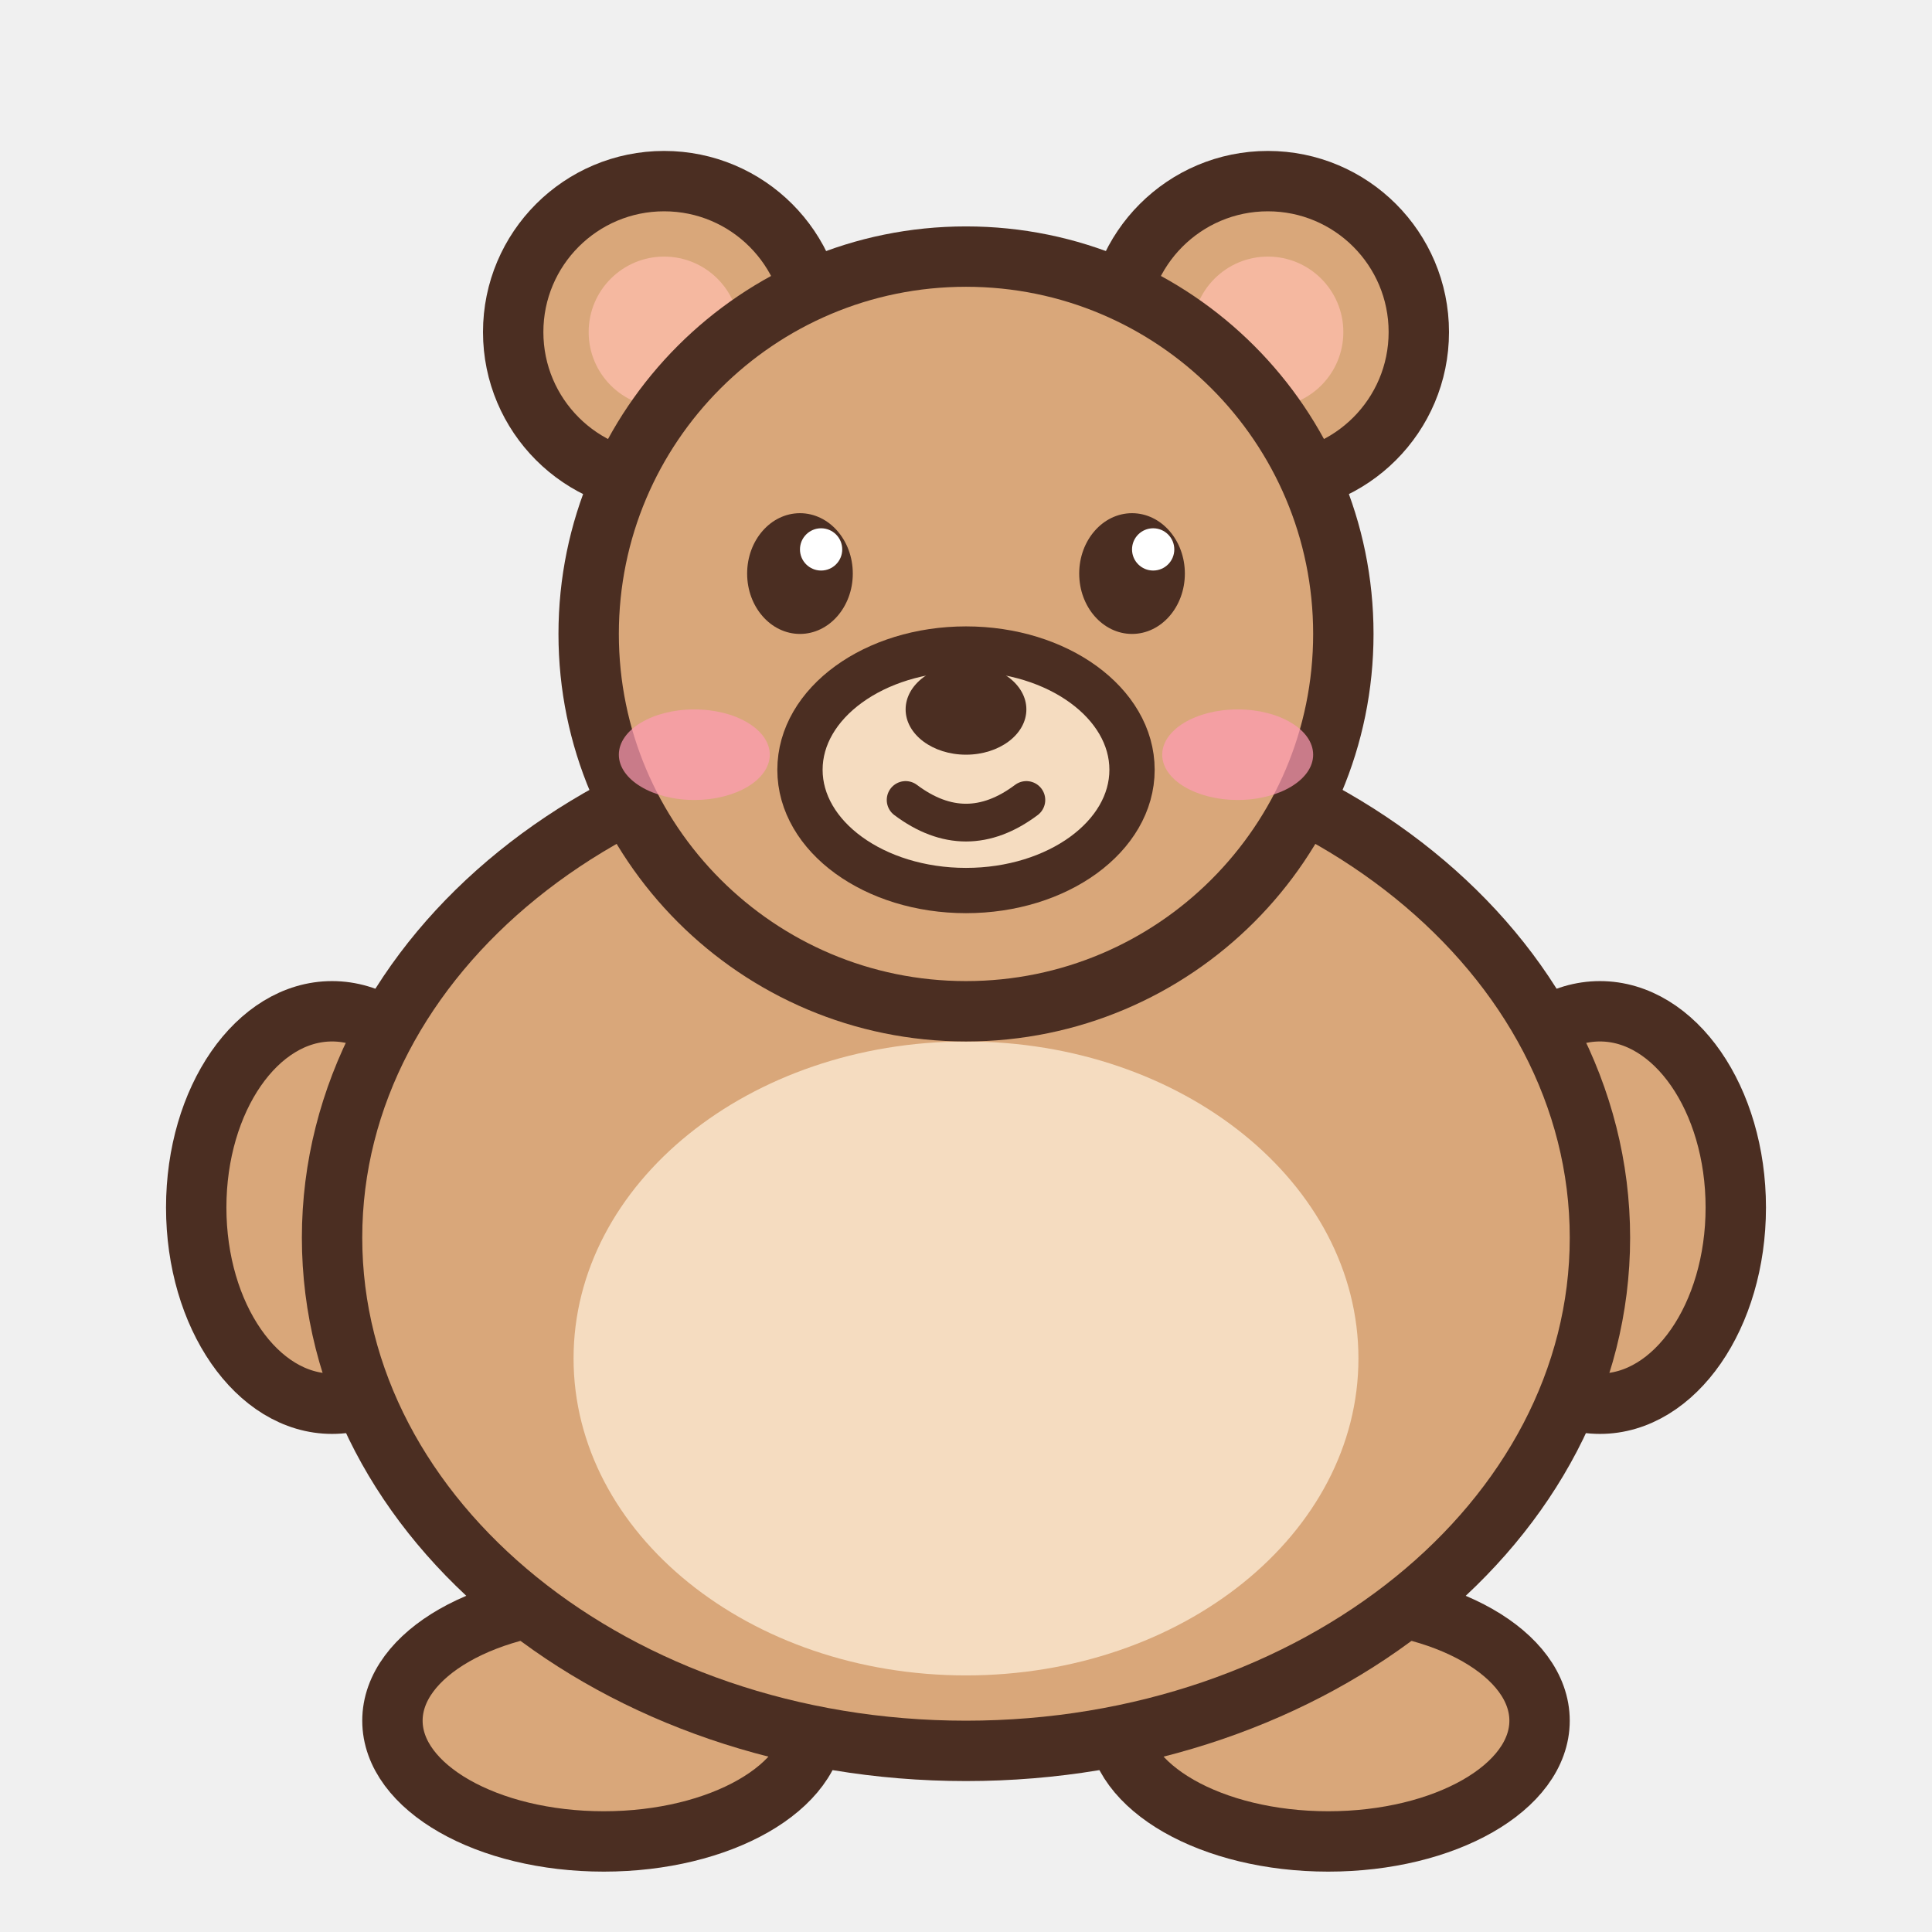
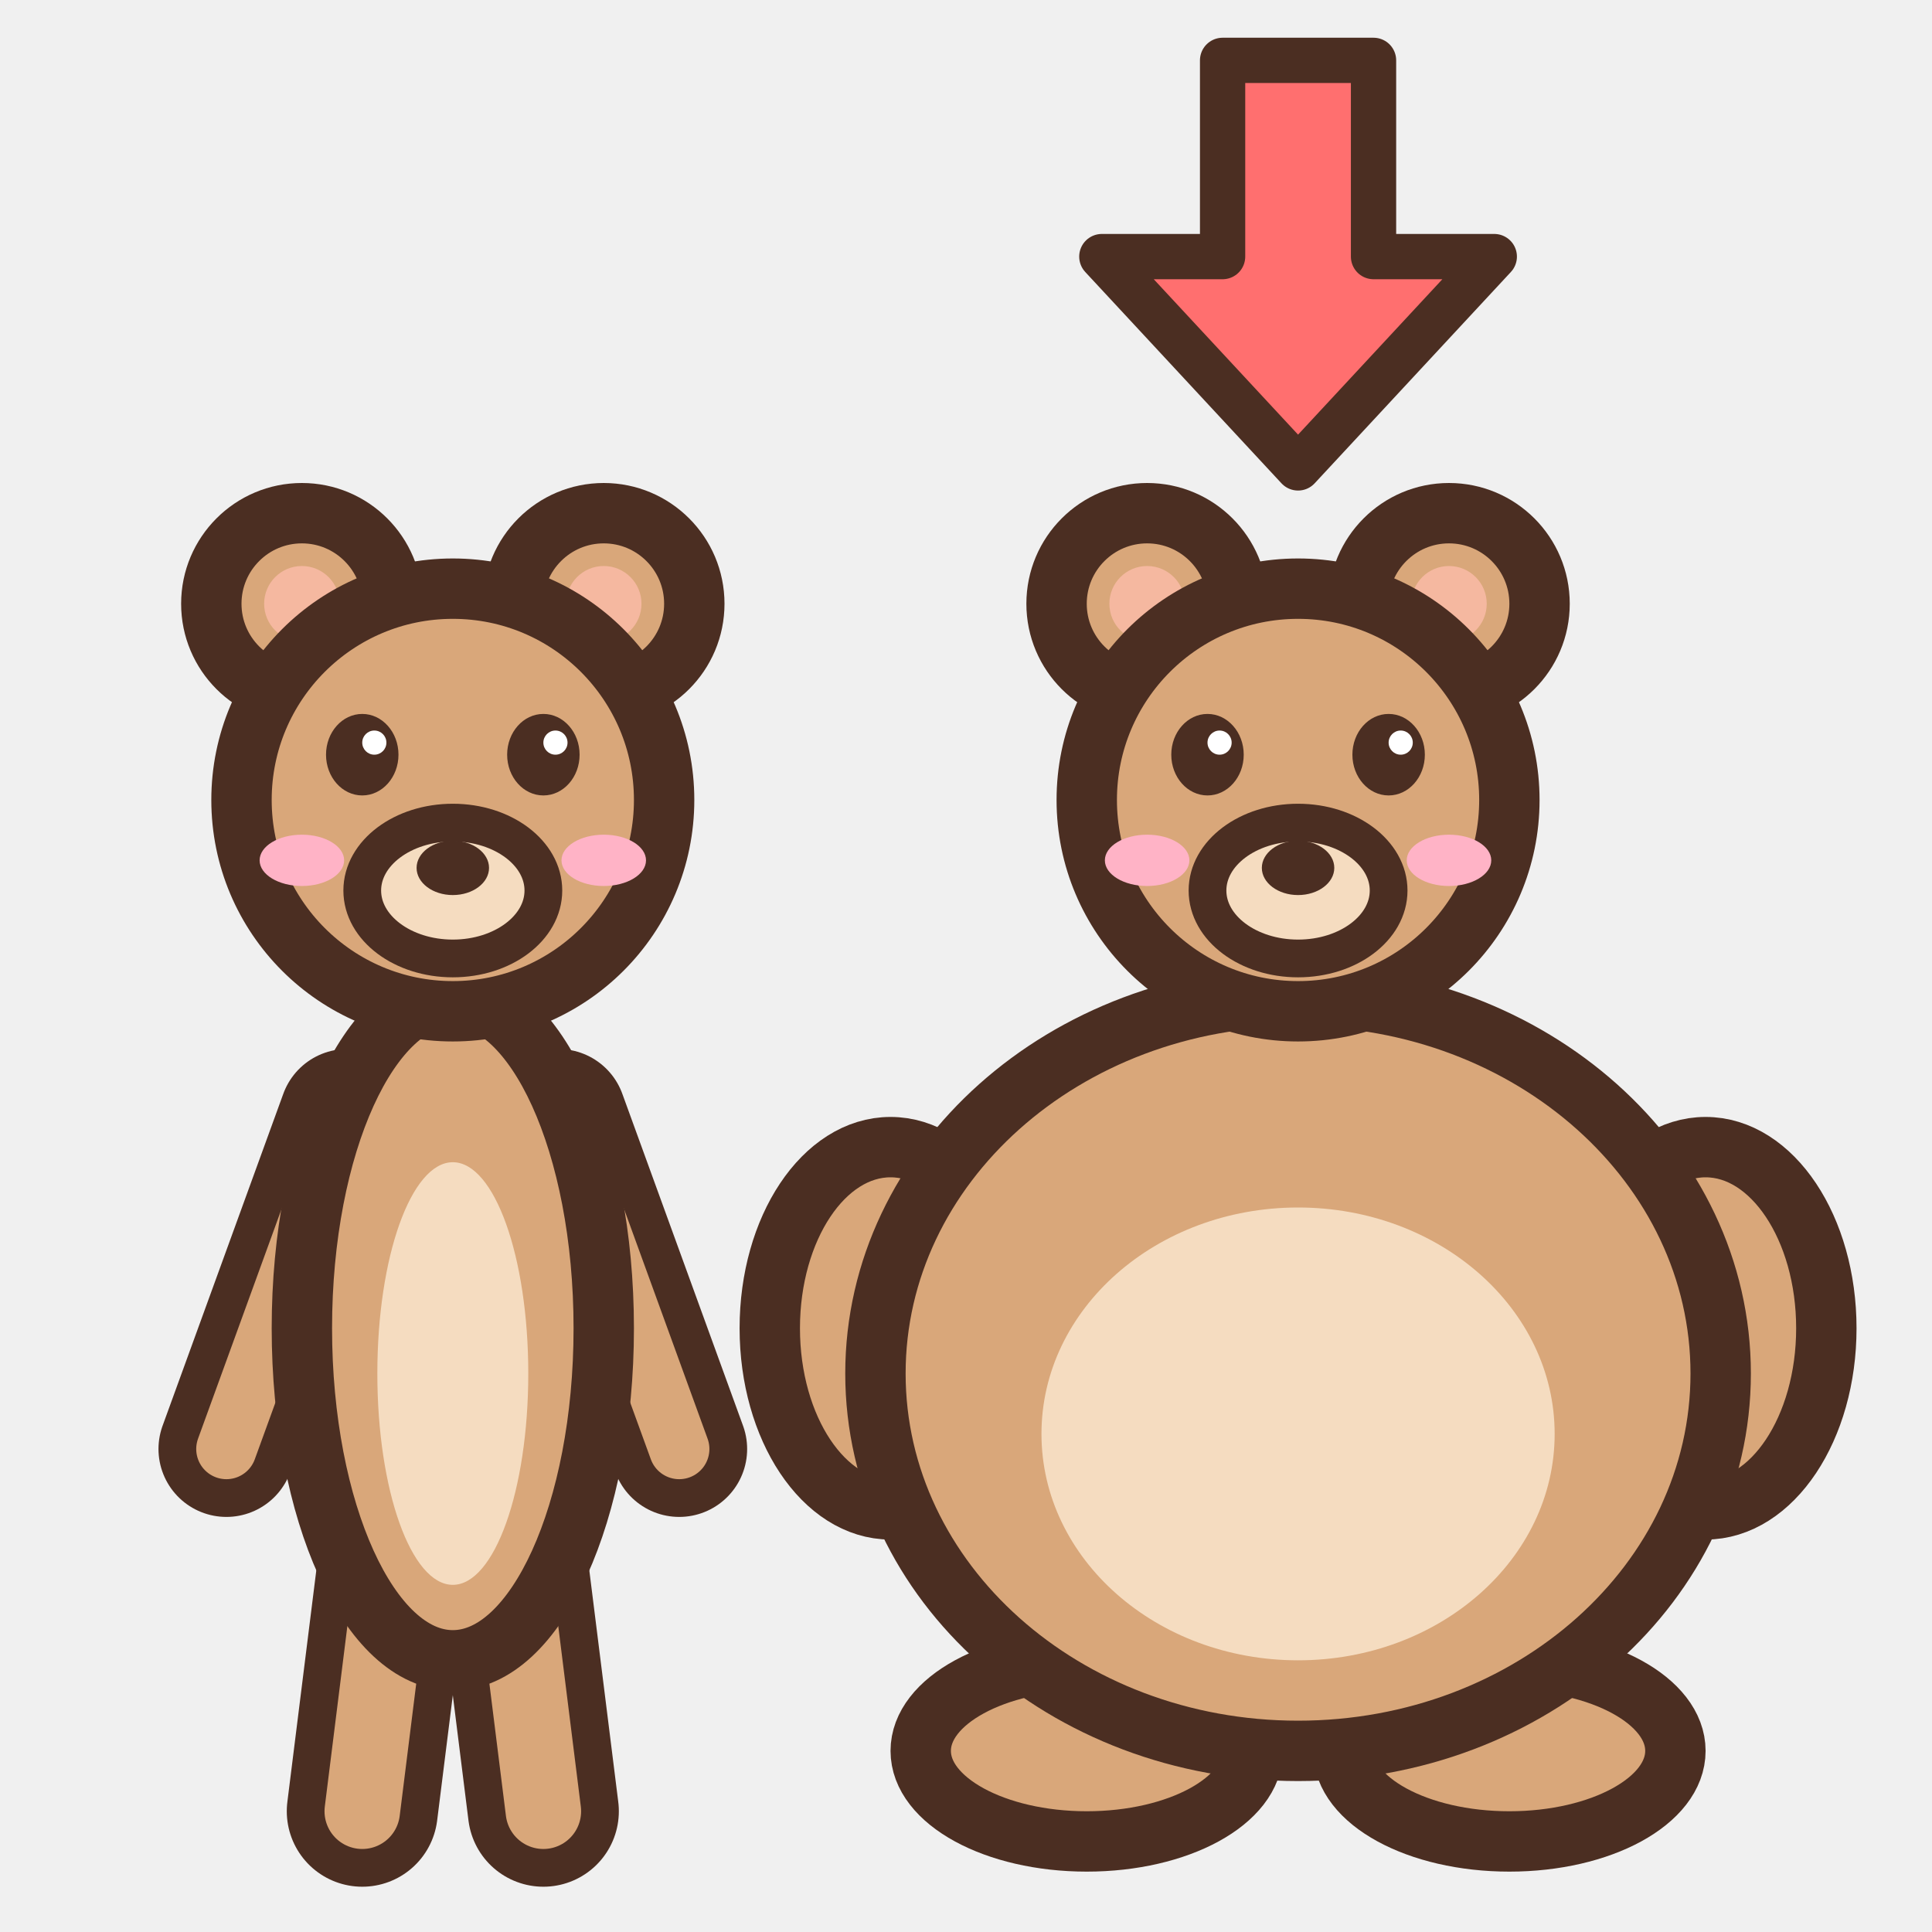
<svg xmlns="http://www.w3.org/2000/svg" viewBox="0 0 128 128">
  <g stroke="#4b2e22" stroke-width="4" stroke-linejoin="round" stroke-linecap="round">
-     <circle cx="44" cy="22" r="10" fill="#d9a77a" />
-     <circle cx="84" cy="22" r="10" fill="#d9a77a" />
-     <circle cx="44" cy="22" r="5" fill="#f5b8a0" stroke="none" />
-     <circle cx="84" cy="22" r="5" fill="#f5b8a0" stroke="none" />
-     <ellipse cx="22" cy="80" rx="9" ry="13" fill="#d9a77a" />
-     <ellipse cx="106" cy="80" rx="9" ry="13" fill="#d9a77a" />
-     <ellipse cx="40" cy="114" rx="14" ry="8" fill="#d9a77a" />
-     <ellipse cx="88" cy="114" rx="14" ry="8" fill="#d9a77a" />
-     <ellipse cx="64" cy="82" rx="42" ry="34" fill="#d9a77a" />
-     <ellipse cx="64" cy="90" rx="26" ry="21" fill="#f5dcc0" stroke="none" />
-     <circle cx="64" cy="42" r="25" fill="#d9a77a" />
-     <ellipse cx="64" cy="51" rx="11" ry="8" fill="#f5dcc0" stroke-width="3" />
-     <ellipse cx="64" cy="47" rx="4" ry="3" fill="#4b2e22" stroke="none" />
-     <path d="M60 53q4 3 8 0" fill="none" stroke-width="2.5" />
-     <g stroke="none">
-       <ellipse cx="53" cy="38" rx="3.5" ry="4.0" fill="#4b2e22" />
-       <ellipse cx="75" cy="38" rx="3.5" ry="4.0" fill="#4b2e22" />
-       <circle cx="54.4" cy="36.4" r="1.4" fill="#fff" />
-       <circle cx="76.4" cy="36.4" r="1.4" fill="#fff" />
-     </g>
-     <g stroke="none" fill="#ff9bb5" opacity=".7">
-       <ellipse cx="46" cy="50" rx="5" ry="3" />
-       <ellipse cx="82" cy="50" rx="5" ry="3" />
-     </g>
+     <path d="M26 104L24 120" fill="none" stroke="#4b2e22" stroke-width="10" />
+     <path d="M26 104L24 120" fill="none" stroke="#d9a77a" stroke-width="5" />
+     <path d="M34 104L36 120" fill="none" stroke="#4b2e22" stroke-width="10" />
+     <path d="M34 104L36 120" fill="none" stroke="#d9a77a" stroke-width="5" />
+     <path d="M23 74L15 96" fill="none" stroke="#4b2e22" stroke-width="9" />
+     <path d="M23 74L15 96" fill="none" stroke="#d9a77a" stroke-width="4" />
+     <path d="M37 74L45 96" fill="none" stroke="#4b2e22" stroke-width="9" />
+     <path d="M37 74L45 96" fill="none" stroke="#d9a77a" stroke-width="4" />
+     <ellipse cx="30" cy="88" rx="10" ry="22" fill="#d9a77a" />
+     <ellipse cx="30" cy="91" rx="5" ry="14" fill="#f5dcc0" stroke="none" />
+     <circle cx="20" cy="40" r="6" fill="#d9a77a" />
+     <circle cx="40" cy="40" r="6" fill="#d9a77a" />
+     <circle cx="20" cy="40" r="2.5" fill="#f5b8a0" stroke="none" />
+     <circle cx="40" cy="40" r="2.5" fill="#f5b8a0" stroke="none" />
+     <circle cx="30" cy="53" r="14" fill="#d9a77a" />
+     <ellipse cx="30" cy="59" rx="6" ry="4.5" fill="#f5dcc0" stroke-width="2.5" />
+     <ellipse cx="30" cy="57.5" rx="2.4" ry="1.8" fill="#4b2e22" stroke="none" />
+     <ellipse cx="24" cy="50" rx="2.4" ry="2.7" fill="#4b2e22" stroke="none" />
+     <circle cx="24.8" cy="49.2" r="0.8" fill="#fff" stroke="none" />
+     <ellipse cx="36" cy="50" rx="2.4" ry="2.7" fill="#4b2e22" stroke="none" />
+     <circle cx="36.8" cy="49.2" r="0.8" fill="#fff" stroke="none" />
+     <ellipse cx="20" cy="57" rx="2.8" ry="1.7" fill="#ffb3c6" stroke="none" />
+     <ellipse cx="40" cy="57" rx="2.8" ry="1.7" fill="#ffb3c6" stroke="none" />
+     <ellipse cx="72" cy="116" rx="11" ry="6" fill="#d9a77a" />
+     <ellipse cx="100" cy="116" rx="11" ry="6" fill="#d9a77a" />
+     <ellipse cx="59" cy="88" rx="8" ry="12" fill="#d9a77a" />
+     <ellipse cx="113" cy="88" rx="8" ry="12" fill="#d9a77a" />
+     <ellipse cx="86" cy="91" rx="28" ry="25" fill="#d9a77a" />
+     <ellipse cx="86" cy="95" rx="17" ry="15" fill="#f5dcc0" stroke="none" />
+     <circle cx="76" cy="40" r="6" fill="#d9a77a" />
+     <circle cx="96" cy="40" r="6" fill="#d9a77a" />
+     <circle cx="76" cy="40" r="2.5" fill="#f5b8a0" stroke="none" />
+     <circle cx="96" cy="40" r="2.5" fill="#f5b8a0" stroke="none" />
+     <circle cx="86" cy="53" r="14" fill="#d9a77a" />
+     <ellipse cx="86" cy="59" rx="6" ry="4.5" fill="#f5dcc0" stroke-width="2.5" />
+     <ellipse cx="86" cy="57.5" rx="2.4" ry="1.8" fill="#4b2e22" stroke="none" />
+     <ellipse cx="80" cy="50" rx="2.4" ry="2.7" fill="#4b2e22" stroke="none" />
+     <circle cx="80.8" cy="49.2" r="0.8" fill="#fff" stroke="none" />
+     <ellipse cx="92" cy="50" rx="2.4" ry="2.7" fill="#4b2e22" stroke="none" />
+     <circle cx="92.8" cy="49.2" r="0.8" fill="#fff" stroke="none" />
+     <ellipse cx="76" cy="57" rx="2.8" ry="1.7" fill="#ffb3c6" stroke="none" />
+     <ellipse cx="96" cy="57" rx="2.8" ry="1.7" fill="#ffb3c6" stroke="none" />
+     <path d="M81 4h10v13h8L86 31 73 17h8Z" fill="#ff6f6f" stroke-width="3" />
  </g>
</svg>
